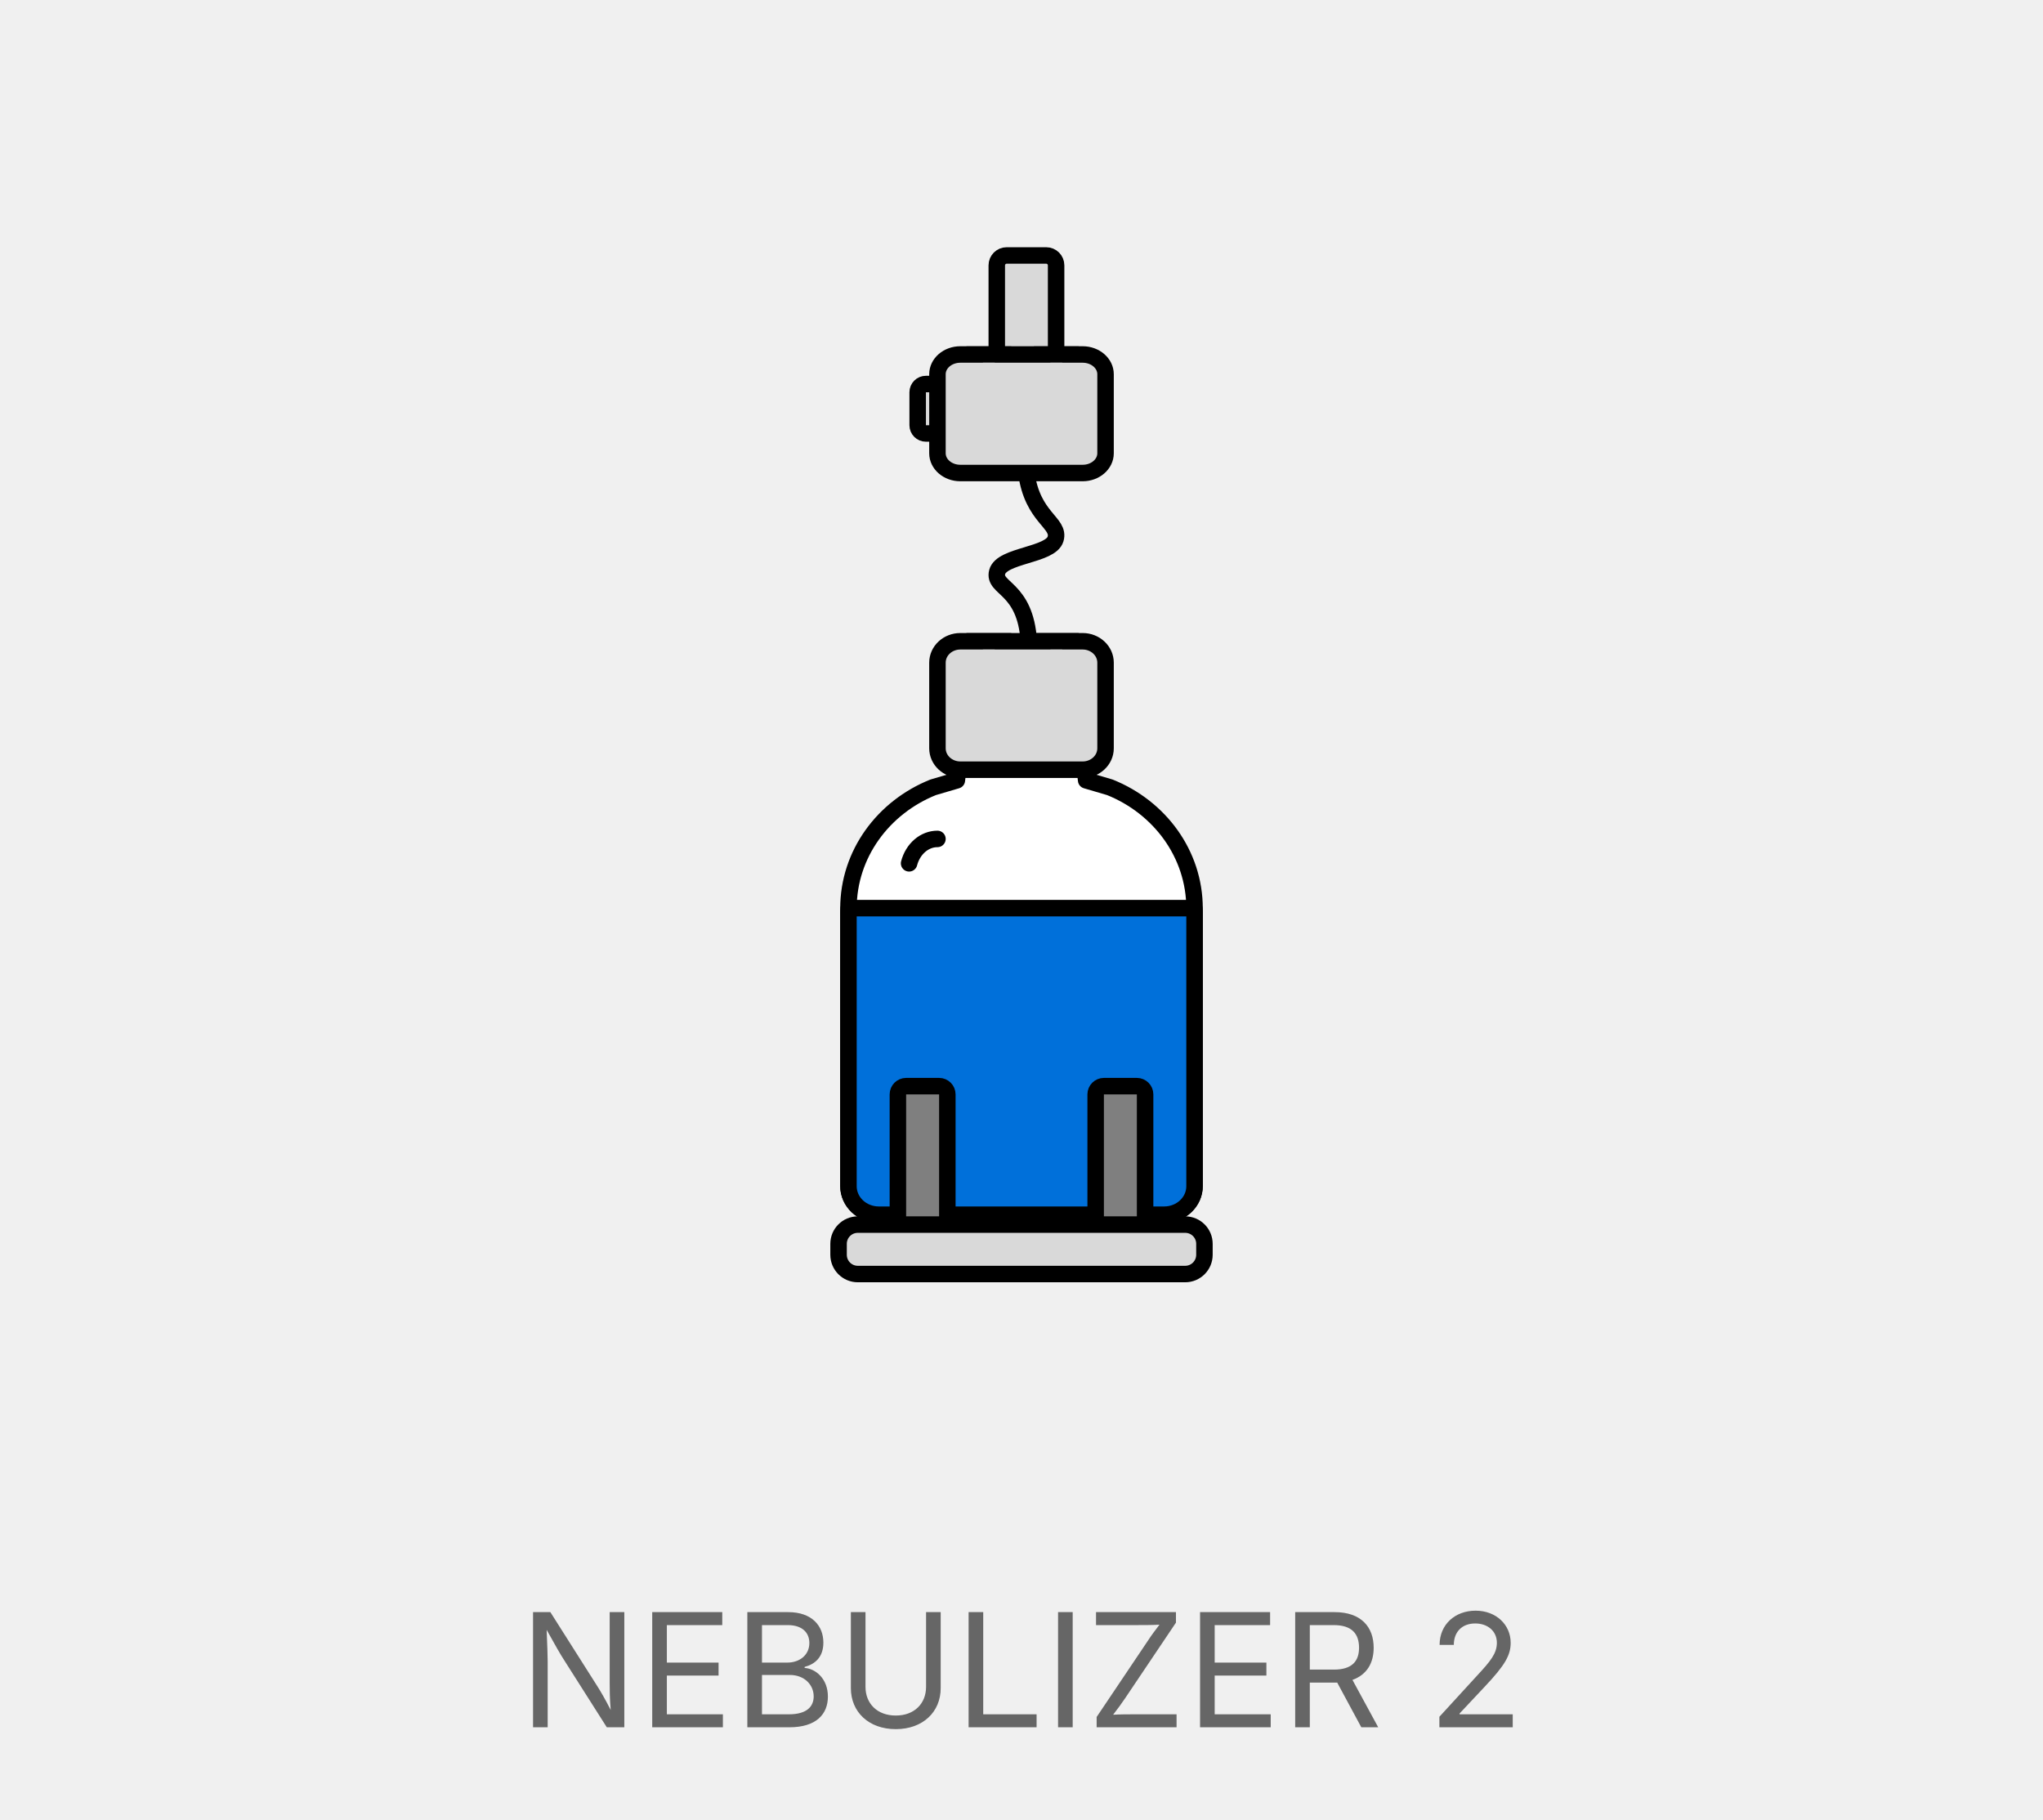
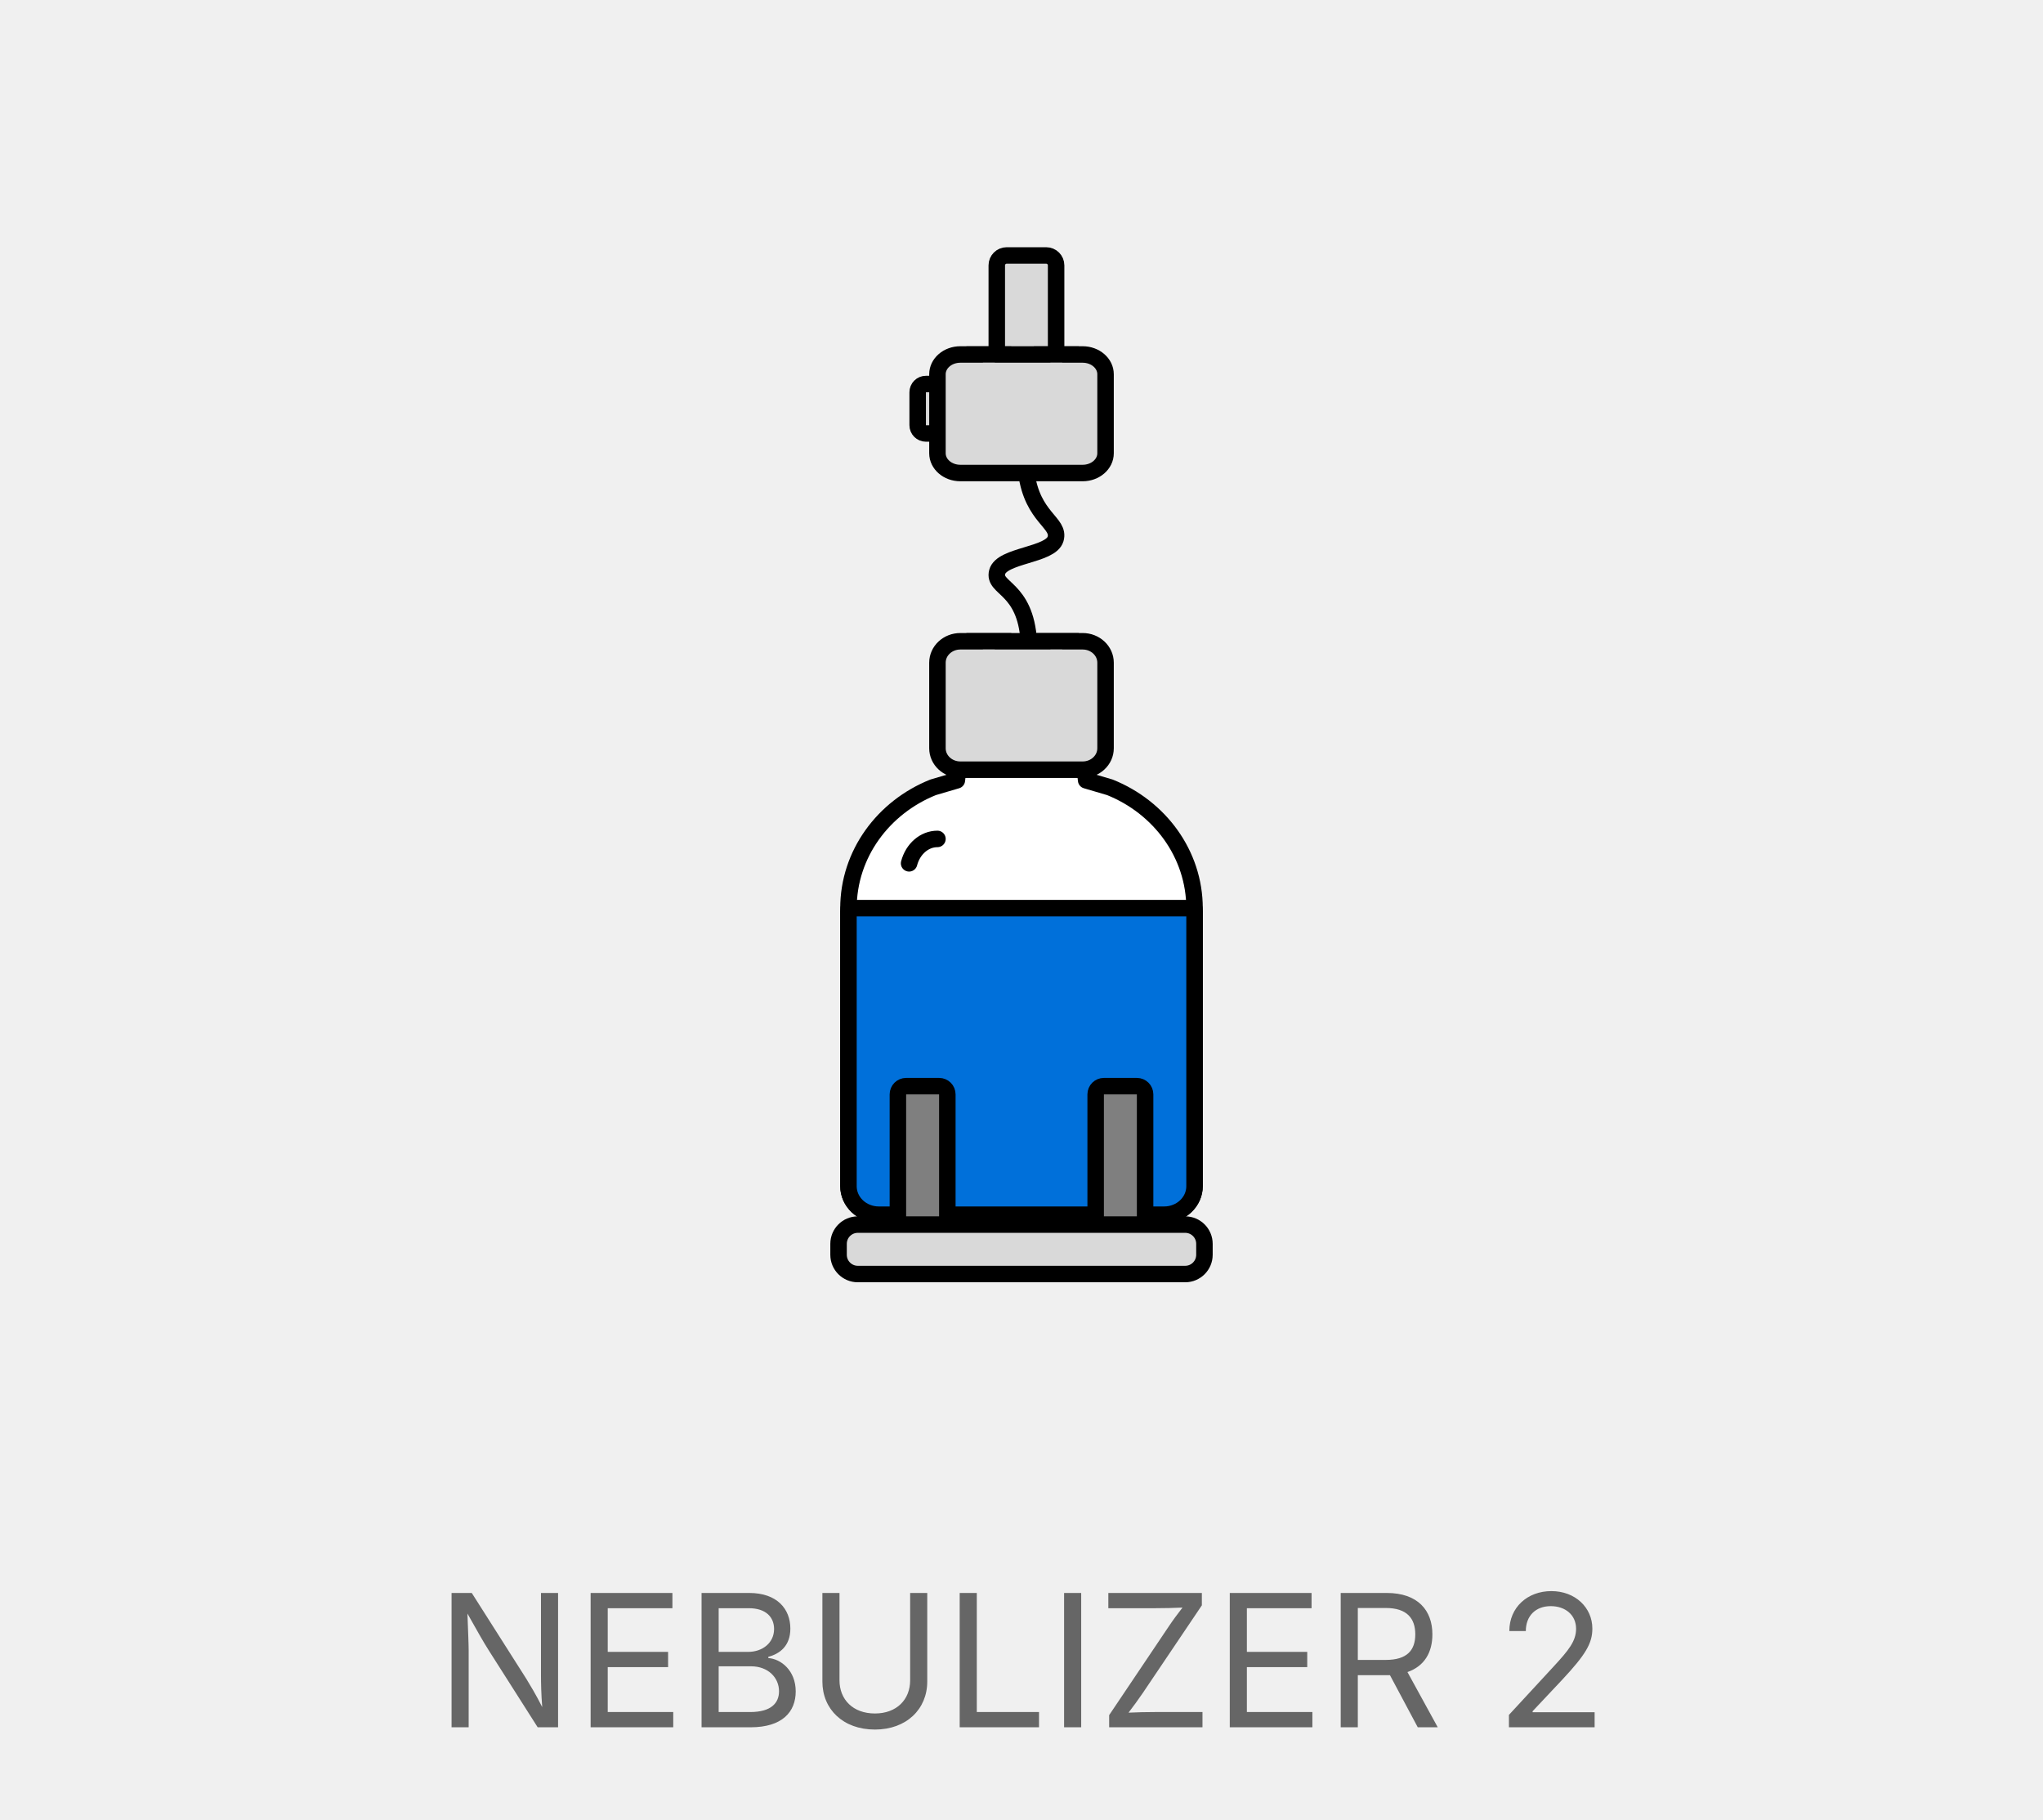
<svg xmlns="http://www.w3.org/2000/svg" width="130.25px" height="116px" overflow="hidden" viewBox="-49.75 -18.625 130.25 138">
  <rect id="bounding-box" x="-49.75" y="-18.625" width="130.25" height="116" fill="none" pointer-events="all" />
  <g id="svg_scaling_group" transform="scale(0.7499985)">
    <g transform="translate(-244 -165)">
      <path d="M265.238 205C264.89 199.505 261.592 199.731 262.042 198.009 262.493 196.288 267.451 196.341 267.943 194.673 268.435 193.005 265.607 192.568 264.993 188" stroke="#000000" stroke-width="1.667" stroke-miterlimit="8" fill="none" fill-rule="evenodd" />
      <path d="M11.213 0 23.787 0 24.038 2.076 26.432 2.78C31.467 4.798 35 9.521 35 15.027L35 43.088C35 44.696 33.624 46 31.927 46L3.073 46C1.376 46 0 44.696 0 43.088L0 15.027C0 9.521 3.533 4.798 8.568 2.78L10.962 2.076Z" stroke="#000000" stroke-width="1.667" stroke-linecap="round" stroke-linejoin="round" stroke-miterlimit="10" fill="#FFFFFF" fill-rule="evenodd" transform="matrix(-1 0 0 1 282 217)" />
      <path d="M0.029 0 34.971 0 35 0.362 35 28.12C35 29.71 33.624 31 31.927 31L3.073 31C1.376 31 0 29.71 0 28.12L0 0.362Z" stroke="#000000" stroke-width="1.667" stroke-linecap="round" stroke-linejoin="round" stroke-miterlimit="10" fill="#0070DA" fill-rule="evenodd" transform="matrix(-1 0 0 1 282 232)" />
      <path d="M13.237 0 10.368 0 10.368 0.013 6.413 0.013 6.413 0 3.544 0 3.544 0.013 2.315 0.013C1.036 0.013 0 0.982 0 2.178L0 10.835C0 12.031 1.036 13 2.315 13L14.685 13C15.964 13 17 12.031 17 10.835L17 2.178C17 0.982 15.964 0.013 14.685 0.013L13.237 0.013Z" stroke="#000000" stroke-width="1.667" stroke-miterlimit="8" fill="#D9D9D9" fill-rule="evenodd" transform="matrix(-1 0 0 1 273 205)" />
      <path d="M254 179.833C254 179.373 254.373 179 254.833 179L258.167 179C258.627 179 259 179.373 259 179.833L259 183.167C259 183.627 258.627 184 258.167 184L254.833 184C254.373 184 254 183.627 254 183.167Z" stroke="#000000" stroke-width="1.667" stroke-miterlimit="8" fill="#D9D9D9" fill-rule="evenodd" />
      <path d="M267 166C267.552 166 268 166.448 268 167L268 178C268 178.552 267.552 179 267 179L263 179C262.448 179 262 178.552 262 178L262 167C262 166.448 262.448 166 263 166Z" stroke="#000000" stroke-width="1.667" stroke-miterlimit="8" fill="#D9D9D9" fill-rule="evenodd" />
      <path d="M13.237 0 10.368 0 10.368 0.012 6.413 0.012 6.413 0 3.544 0 3.544 0.012 2.315 0.012C1.036 0.012 0 0.907 0 2.01L0 10.002C0 11.105 1.036 12 2.315 12L14.685 12C15.964 12 17 11.105 17 10.002L17 2.01C17 0.907 15.964 0.012 14.685 0.012L13.237 0.012Z" stroke="#000000" stroke-width="1.667" stroke-miterlimit="8" fill="#D9D9D9" fill-rule="evenodd" transform="matrix(-1 0 0 1 273 176)" />
      <path d="M272.833 265C272.373 265 272 264.627 272 264.167L272 250.833C272 250.373 272.373 250 272.833 250L276.167 250C276.627 250 277 250.373 277 250.833L277 264.167C277 264.627 276.627 265 276.167 265Z" stroke="#000000" stroke-width="1.667" stroke-miterlimit="8" fill="#7F7F7F" fill-rule="evenodd" />
      <path d="M252.833 265C252.373 265 252 264.627 252 264.167L252 250.833C252 250.373 252.373 250 252.833 250L256.167 250C256.627 250 257 250.373 257 250.833L257 264.167C257 264.627 256.627 265 256.167 265Z" stroke="#000000" stroke-width="1.667" stroke-miterlimit="8" fill="#7F7F7F" fill-rule="evenodd" />
      <path d="M246 265.946C246 264.871 246.871 264 247.946 264L281.054 264C282.129 264 283 264.871 283 265.946L283 267.054C283 268.129 282.129 269 281.054 269L247.946 269C246.871 269 246 268.129 246 267.054Z" stroke="#000000" stroke-width="1.667" stroke-miterlimit="8" fill="#D9D9D9" fill-rule="evenodd" />
      <path d="M253.133 227.468C253.521 226.001 254.684 225 256 225" stroke="#000000" stroke-width="1.667" stroke-linecap="round" stroke-linejoin="round" stroke-miterlimit="10" fill="none" fill-rule="evenodd" />
    </g>
  </g>
-   <text x="15.375" y="112.375" text-anchor="middle" font-family="-apple-system, BlinkMacSystemFont, sans-serif" font-size="12" fill="#666666" data-labeled="true">NEBULIZER 2</text>
+   <text x="15.375" y="112.375" text-anchor="middle" font-family="-apple-system, BlinkMacSystemFont, sans-serif" font-size="14" fill="#666666" data-labeled="true">NEBULIZER 2</text>
</svg>
